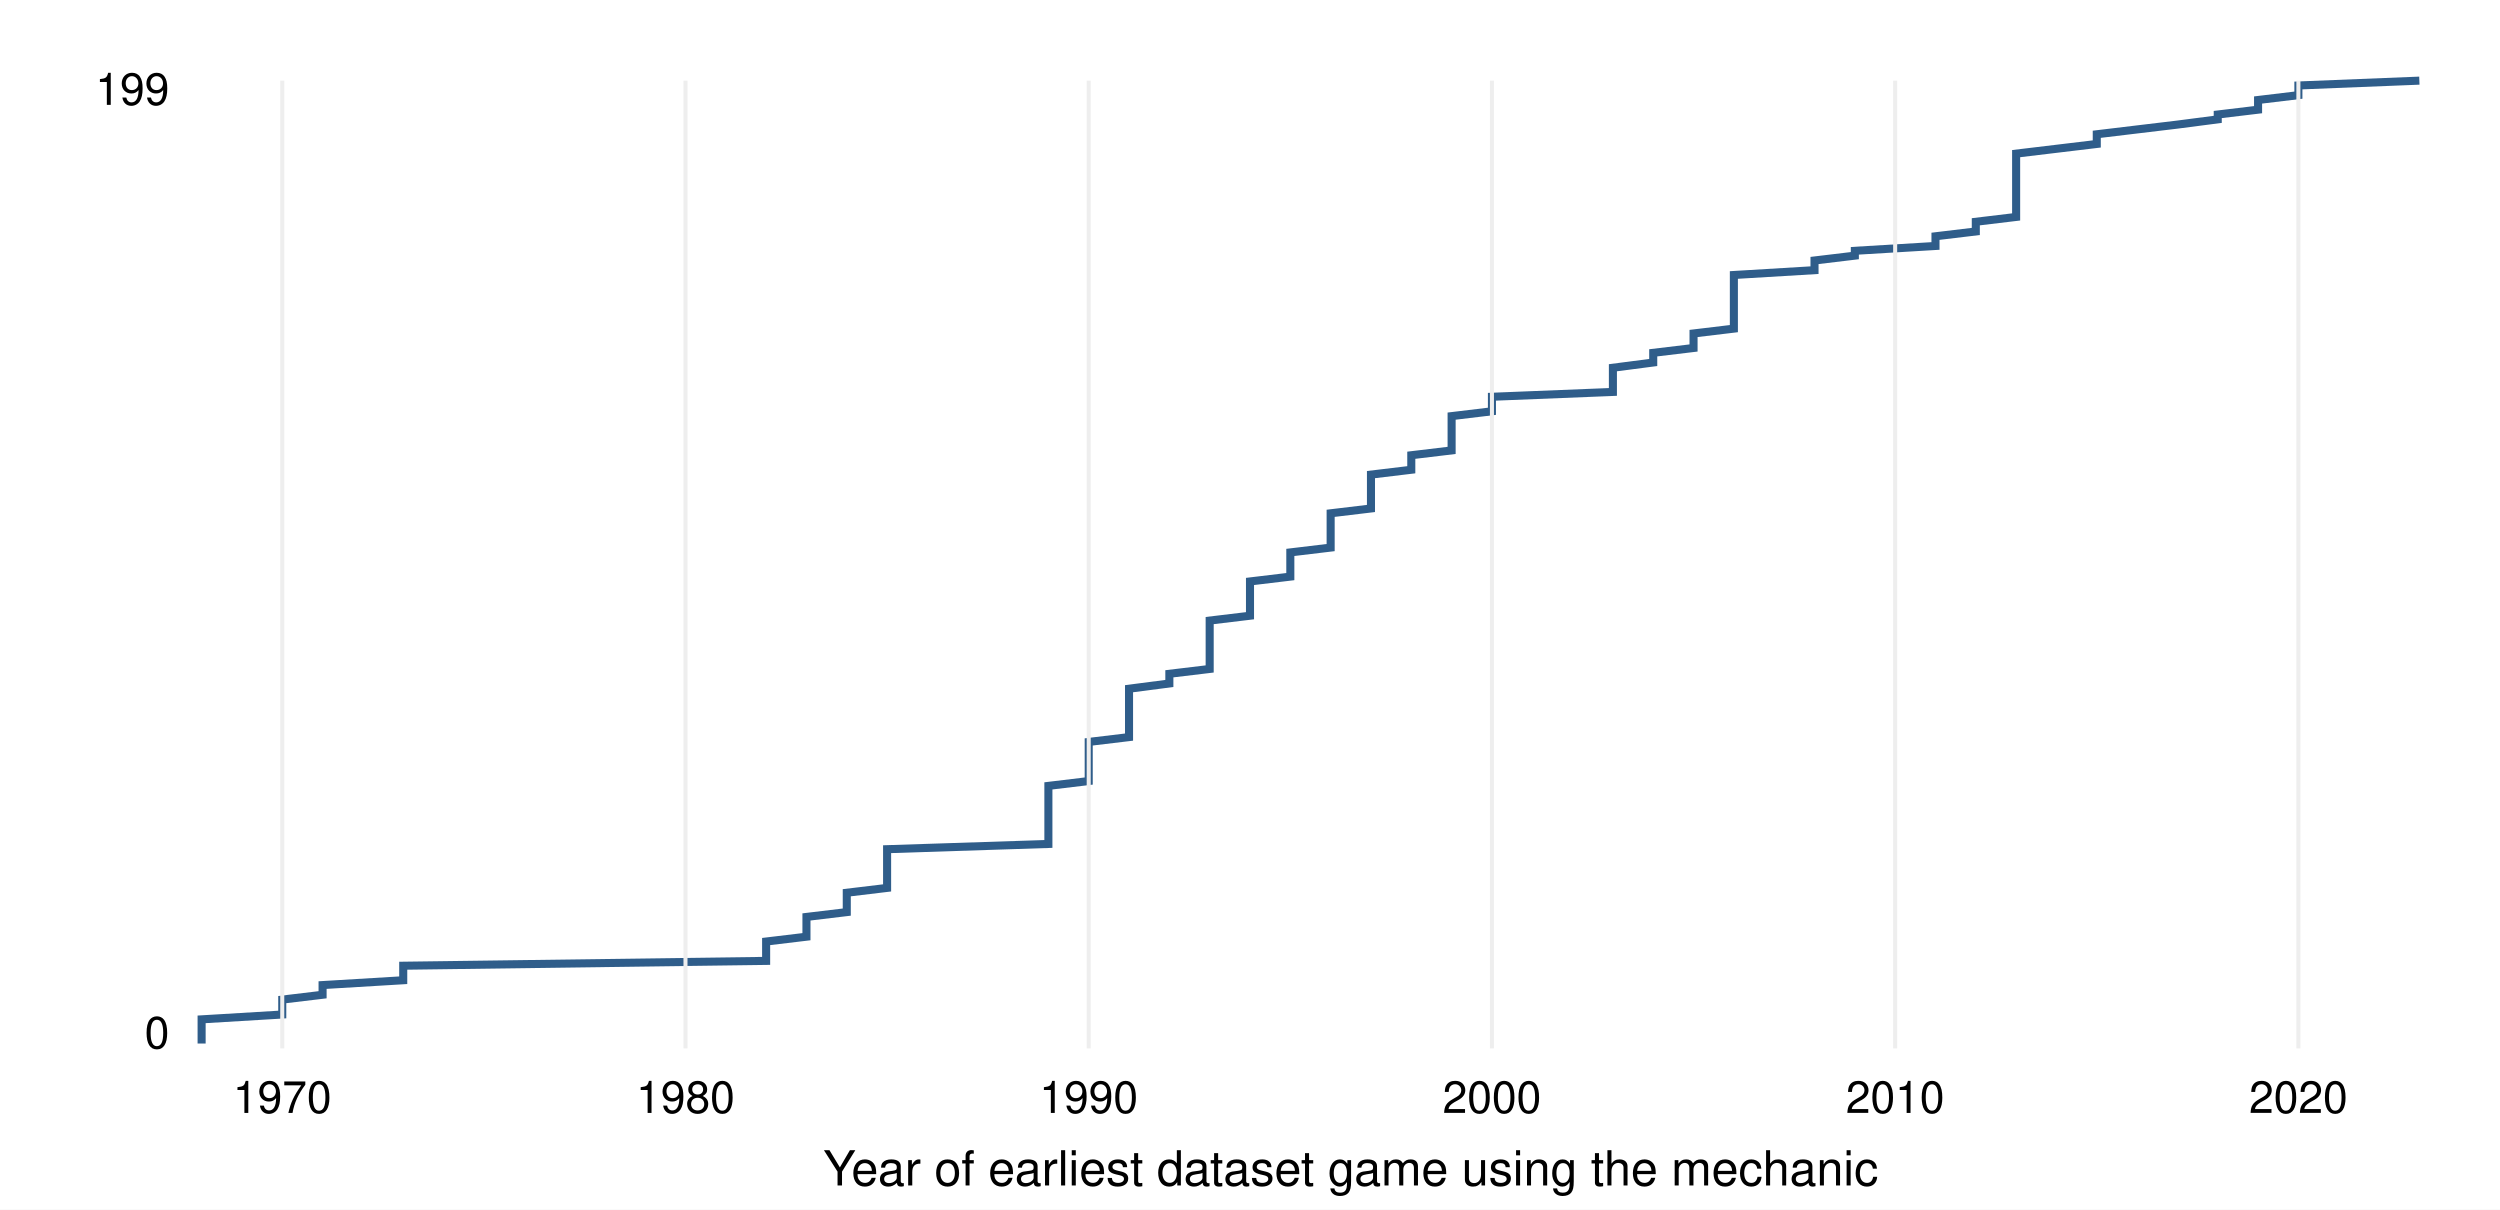
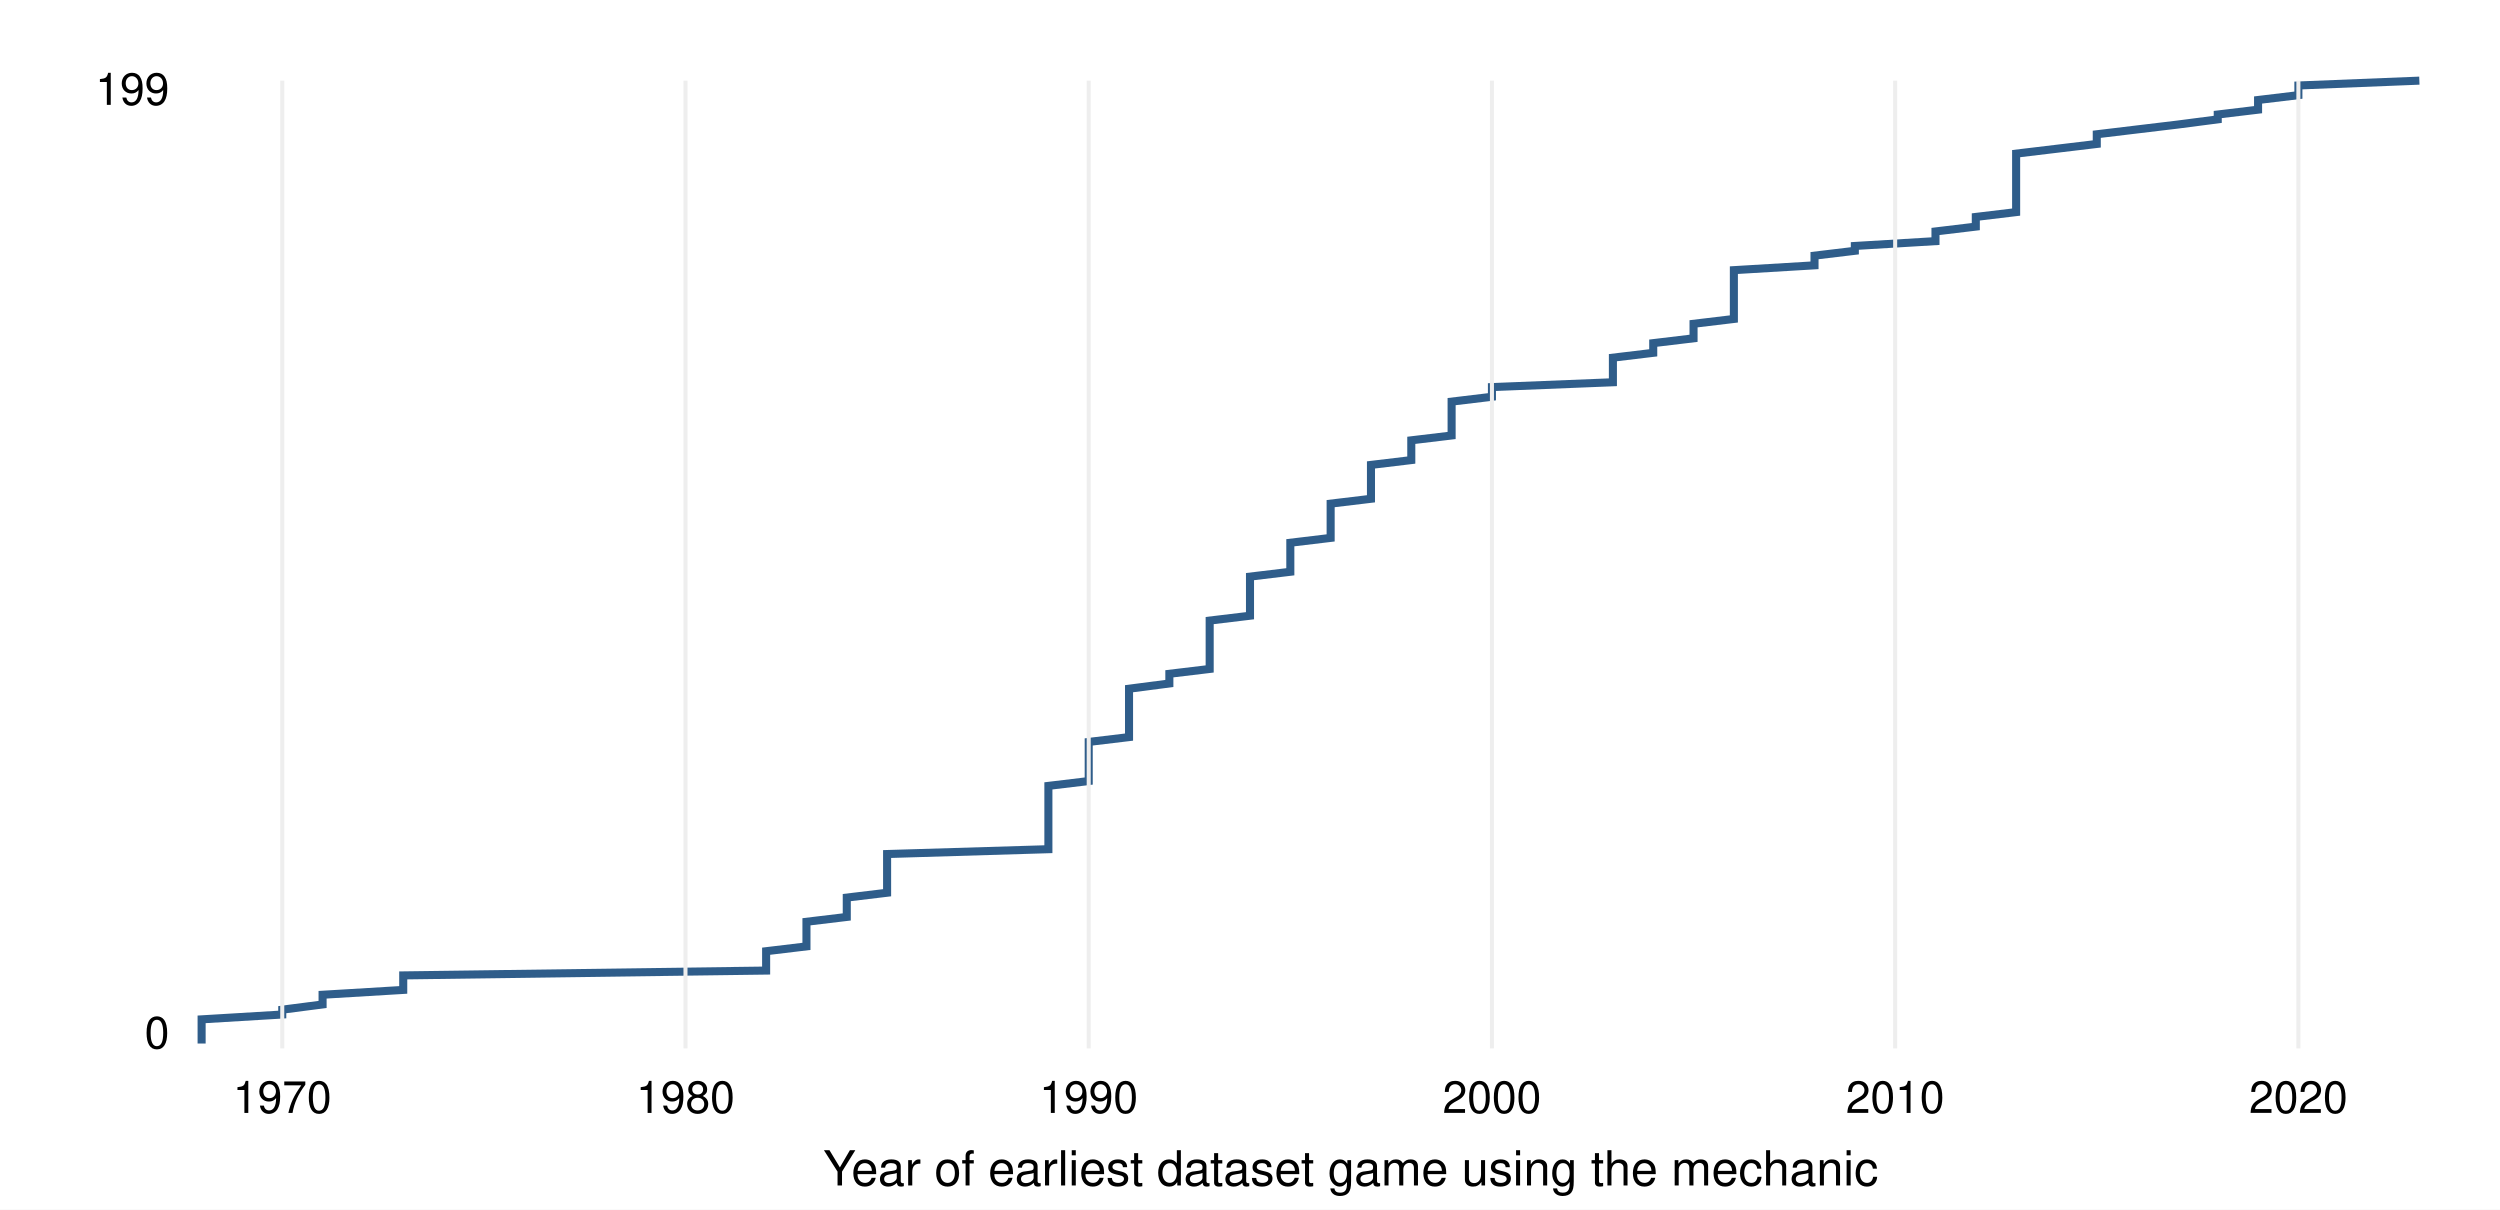
<svg xmlns="http://www.w3.org/2000/svg" viewBox="0 0 620 300" width="620" height="300" font-family="Helvetica, Arial, sans-serif" font-size="11">
  <rect width="620" height="300" fill="#ffffff" />
-   <polyline points="50.0,258.8 50.0,257.6 50.0,256.4 50.0,255.2 50.0,254.0 50.0,252.8 70.0,251.6 70.0,250.4 70.0,249.1 70.0,247.9 80.0,246.7 80.0,245.5 80.0,244.3 100.0,243.1 100.0,241.9 100.0,240.7 100.0,239.5 190.0,238.3 190.0,237.1 190.0,235.9 190.0,234.7 190.0,233.5 200.0,232.3 200.0,231.1 200.0,229.8 200.0,228.6 200.0,227.4 210.0,226.2 210.0,225.0 210.0,223.8 210.0,222.6 210.0,221.4 220.0,220.2 220.0,219.0 220.0,217.8 220.0,216.6 220.0,215.4 220.0,214.2 220.0,213.0 220.0,211.8 220.0,210.6 260.0,209.3 260.0,208.1 260.0,206.9 260.0,205.7 260.0,204.5 260.0,203.3 260.0,202.1 260.0,200.9 260.0,199.7 260.0,198.5 260.0,197.3 260.0,196.1 260.0,194.9 270.0,193.7 270.0,192.5 270.0,191.3 270.0,190.1 270.0,188.8 270.0,187.6 270.0,186.4 270.0,185.2 270.0,184.0 280.0,182.8 280.0,181.6 280.0,180.4 280.0,179.2 280.0,178.0 280.0,176.8 280.0,175.6 280.0,174.4 280.0,173.2 280.0,172.0 280.0,170.8 290.0,169.5 290.0,168.3 290.0,167.1 300.0,165.9 300.0,164.7 300.0,163.5 300.0,162.3 300.0,161.1 300.0,159.9 300.0,158.7 300.0,157.5 300.0,156.3 300.0,155.1 300.0,153.9 310.0,152.7 310.0,151.5 310.0,150.3 310.0,149.0 310.0,147.8 310.0,146.6 310.0,145.4 310.0,144.2 320.0,143.0 320.0,141.8 320.0,140.6 320.0,139.4 320.0,138.2 320.0,137.0 330.0,135.8 330.0,134.6 330.0,133.4 330.0,132.2 330.0,131.0 330.0,129.7 330.0,128.5 330.0,127.3 340.0,126.1 340.0,124.9 340.0,123.7 340.0,122.5 340.0,121.3 340.0,120.1 340.0,118.9 340.0,117.7 350.0,116.5 350.0,115.3 350.0,114.1 350.0,112.9 360.0,111.7 360.0,110.5 360.0,109.2 360.0,108.0 360.0,106.8 360.0,105.6 360.0,104.4 360.0,103.2 370.0,102.0 370.0,100.8 370.0,99.6 370.0,98.4 400.0,97.2 400.0,96.0 400.0,94.8 400.0,93.6 400.0,92.4 400.0,91.2 410.0,89.9 410.0,88.7 410.0,87.5 420.0,86.3 420.0,85.1 420.0,83.9 420.0,82.7 430.0,81.5 430.0,80.3 430.0,79.1 430.0,77.9 430.0,76.7 430.0,75.5 430.0,74.3 430.0,73.1 430.0,71.9 430.0,70.7 430.0,69.4 430.0,68.2 450.0,67.0 450.0,65.8 450.0,64.6 460.0,63.4 460.0,62.2 480.0,61.0 480.0,59.8 480.0,58.6 490.0,57.4 490.0,56.2 490.0,55.0 500.0,53.8 500.0,52.6 500.0,51.4 500.0,50.2 500.0,48.9 500.0,47.7 500.0,46.5 500.0,45.3 500.0,44.1 500.0,42.9 500.0,41.7 500.0,40.5 500.0,39.3 500.0,38.1 510.0,36.9 520.0,35.7 520.0,34.5 520.0,33.3 530.0,32.1 540.0,30.9 550.0,29.6 550.0,28.4 560.0,27.2 560.0,26.0 560.0,24.8 570.0,23.6 570.0,22.4 570.0,21.2 600.0,20.0" fill="none" stroke="#2f5d8a" stroke-width="2" />
+   <polyline points="50.0,258.8 50.0,257.6 50.0,256.4 50.0,255.2 50.0,254.0 50.0,252.8 70.0,251.6 70.0,250.4 80.0,249.1 80.0,247.9 80.0,246.7 100.0,245.5 100.0,244.3 100.0,243.1 100.0,241.9 190.0,240.7 190.0,239.5 190.0,238.3 190.0,237.1 190.0,235.9 200.0,234.7 200.0,233.5 200.0,232.3 200.0,231.1 200.0,229.8 200.0,228.6 210.0,227.4 210.0,226.2 210.0,225.0 210.0,223.8 210.0,222.6 220.0,221.4 220.0,220.2 220.0,219.0 220.0,217.8 220.0,216.6 220.0,215.4 220.0,214.2 220.0,213.0 220.0,211.8 260.0,210.6 260.0,209.3 260.0,208.1 260.0,206.9 260.0,205.7 260.0,204.5 260.0,203.3 260.0,202.1 260.0,200.9 260.0,199.7 260.0,198.5 260.0,197.3 260.0,196.1 260.0,194.9 270.0,193.7 270.0,192.5 270.0,191.3 270.0,190.1 270.0,188.8 270.0,187.6 270.0,186.4 270.0,185.2 270.0,184.0 280.0,182.8 280.0,181.6 280.0,180.4 280.0,179.2 280.0,178.0 280.0,176.8 280.0,175.6 280.0,174.4 280.0,173.2 280.0,172.0 280.0,170.8 290.0,169.5 290.0,168.3 290.0,167.1 300.0,165.9 300.0,164.7 300.0,163.5 300.0,162.3 300.0,161.1 300.0,159.9 300.0,158.7 300.0,157.5 300.0,156.3 300.0,155.1 300.0,153.9 310.0,152.7 310.0,151.5 310.0,150.3 310.0,149.0 310.0,147.8 310.0,146.6 310.0,145.4 310.0,144.2 310.0,143.0 320.0,141.8 320.0,140.6 320.0,139.4 320.0,138.2 320.0,137.0 320.0,135.8 320.0,134.6 330.0,133.4 330.0,132.2 330.0,131.0 330.0,129.7 330.0,128.5 330.0,127.3 330.0,126.1 330.0,124.9 340.0,123.7 340.0,122.5 340.0,121.3 340.0,120.1 340.0,118.9 340.0,117.7 340.0,116.5 340.0,115.3 350.0,114.1 350.0,112.9 350.0,111.7 350.0,110.5 350.0,109.2 360.0,108.0 360.0,106.8 360.0,105.6 360.0,104.4 360.0,103.2 360.0,102.0 360.0,100.8 360.0,99.6 370.0,98.4 370.0,97.2 370.0,96.0 400.0,94.8 400.0,93.6 400.0,92.4 400.0,91.2 400.0,89.9 400.0,88.7 410.0,87.5 410.0,86.3 410.0,85.1 420.0,83.9 420.0,82.7 420.0,81.5 420.0,80.3 430.0,79.1 430.0,77.9 430.0,76.7 430.0,75.5 430.0,74.3 430.0,73.1 430.0,71.9 430.0,70.7 430.0,69.4 430.0,68.2 430.0,67.0 450.0,65.8 450.0,64.6 450.0,63.4 460.0,62.2 460.0,61.0 480.0,59.8 480.0,58.6 480.0,57.4 490.0,56.2 490.0,55.0 490.0,53.8 500.0,52.6 500.0,51.4 500.0,50.2 500.0,48.9 500.0,47.7 500.0,46.5 500.0,45.3 500.0,44.1 500.0,42.9 500.0,41.7 500.0,40.5 500.0,39.3 500.0,38.1 510.0,36.9 520.0,35.7 520.0,34.5 520.0,33.3 530.0,32.1 540.0,30.9 550.0,29.6 550.0,28.4 560.0,27.2 560.0,26.0 560.0,24.8 570.0,23.6 570.0,22.4 570.0,21.2 600.0,20.0" fill="none" stroke="#2f5d8a" stroke-width="2" />
  <line x1="70.0" y1="20" x2="70.0" y2="260" stroke="#eee" />
  <text x="70.0" y="276" text-anchor="middle">1970</text>
  <line x1="170.0" y1="20" x2="170.0" y2="260" stroke="#eee" />
  <text x="170.0" y="276" text-anchor="middle">1980</text>
  <line x1="270.0" y1="20" x2="270.0" y2="260" stroke="#eee" />
  <text x="270.0" y="276" text-anchor="middle">1990</text>
  <line x1="370.0" y1="20" x2="370.0" y2="260" stroke="#eee" />
  <text x="370.0" y="276" text-anchor="middle">2000</text>
  <line x1="470.0" y1="20" x2="470.0" y2="260" stroke="#eee" />
  <text x="470.0" y="276" text-anchor="middle">2010</text>
  <line x1="570.0" y1="20" x2="570.0" y2="260" stroke="#eee" />
  <text x="570.0" y="276" text-anchor="middle">2020</text>
  <text x="42" y="260" text-anchor="end">0</text>
  <text x="42" y="26" text-anchor="end">199</text>
  <text x="335" y="294" text-anchor="middle" font-size="12">Year of earliest dataset game using the mechanic</text>
</svg>
